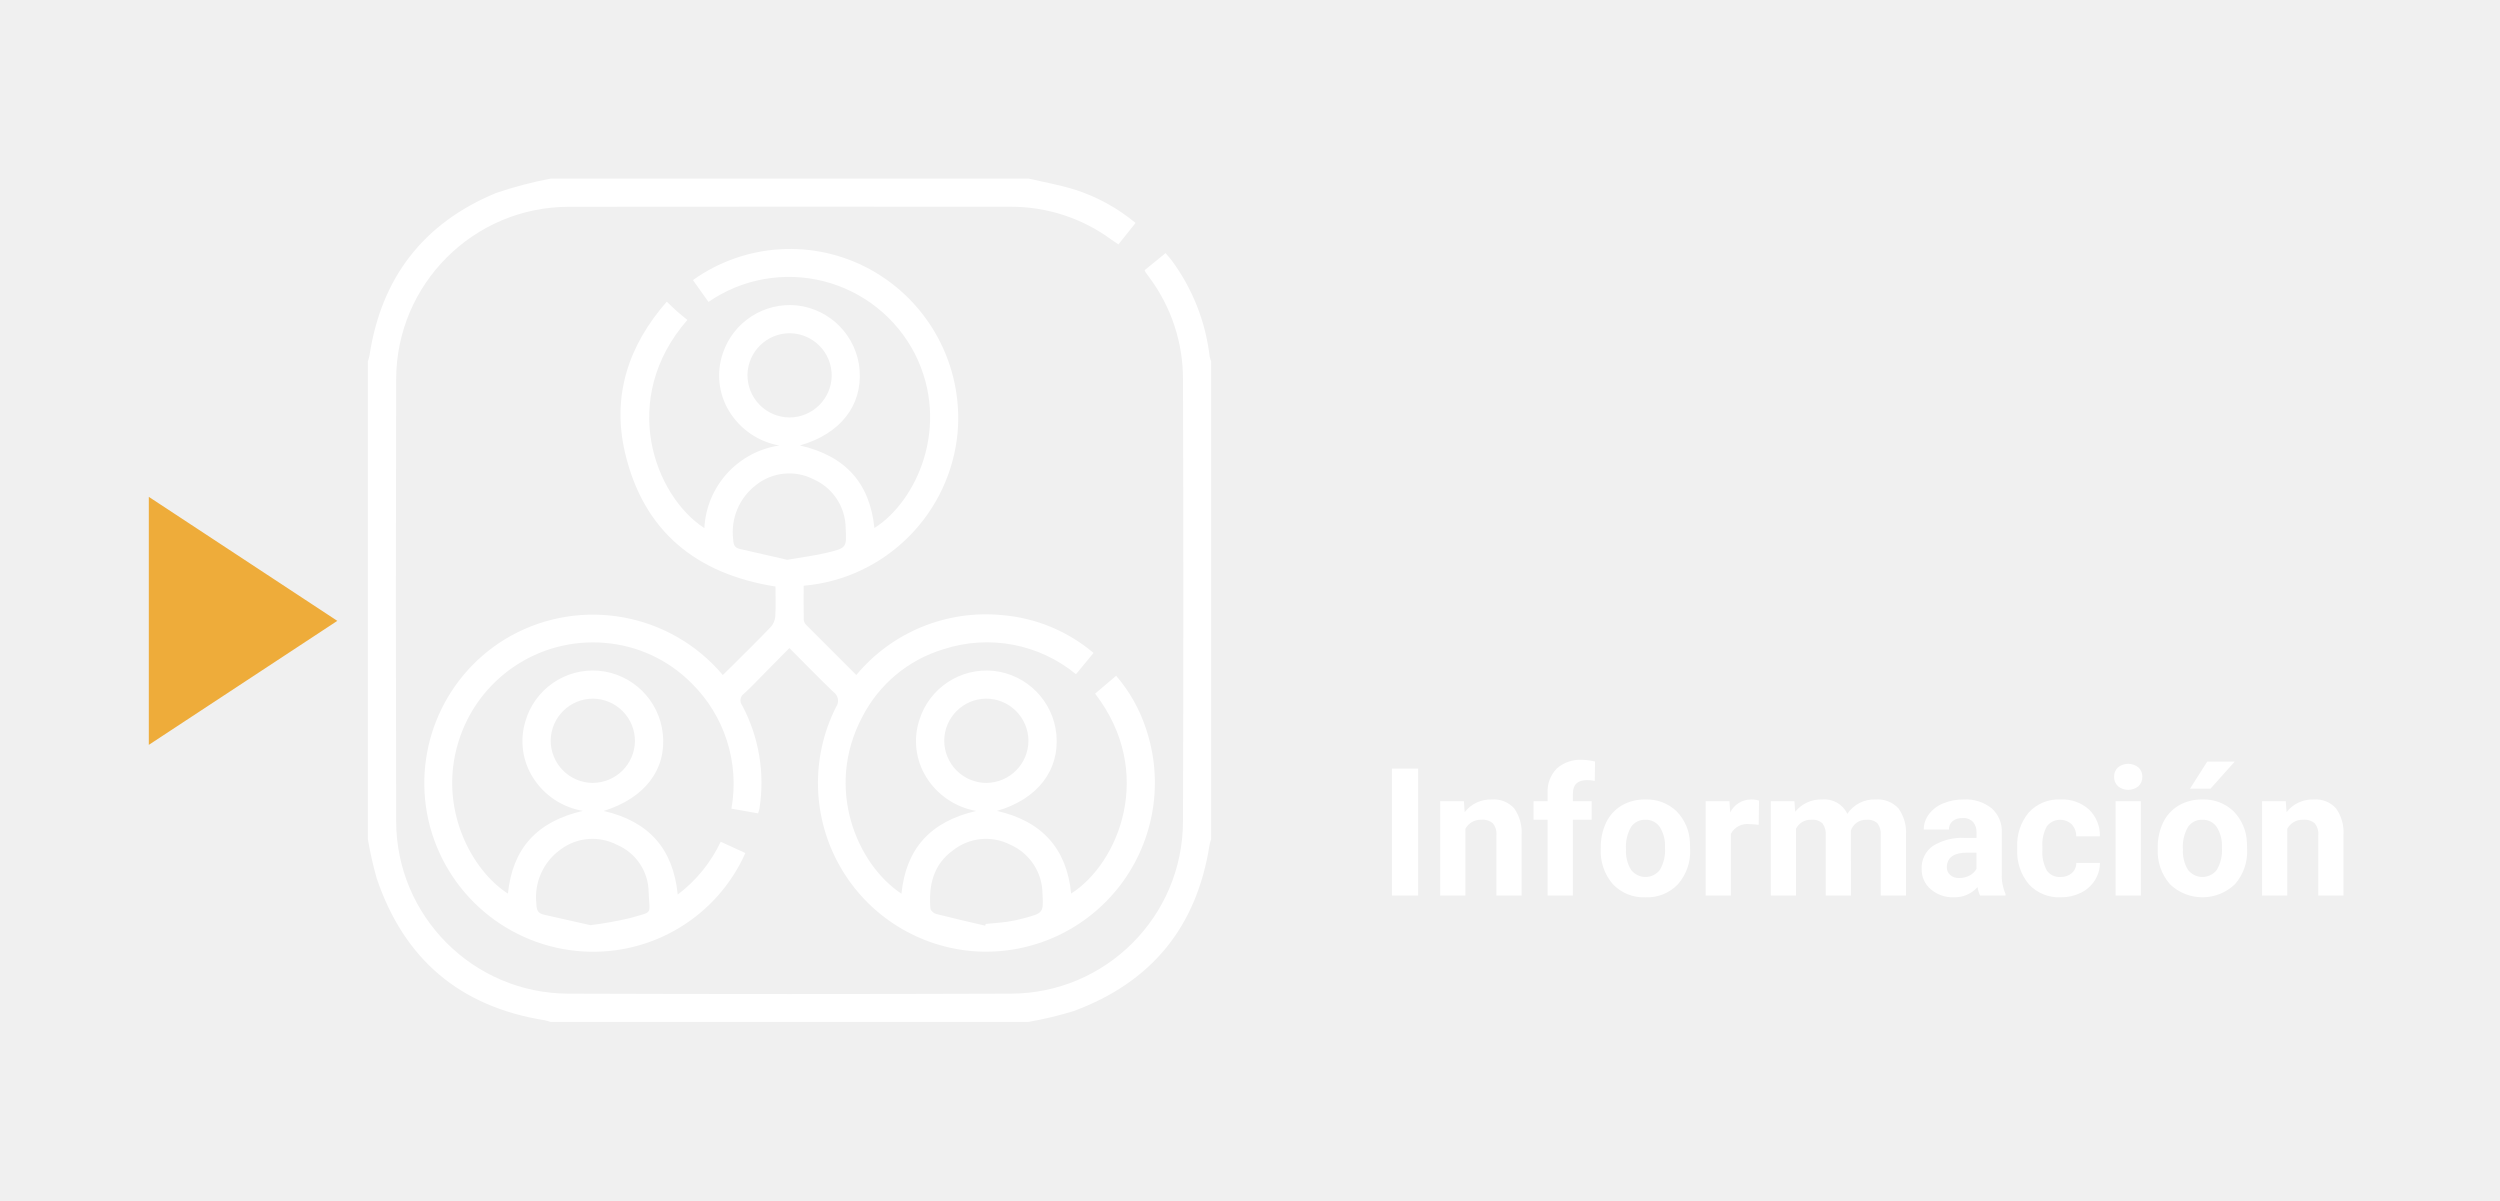
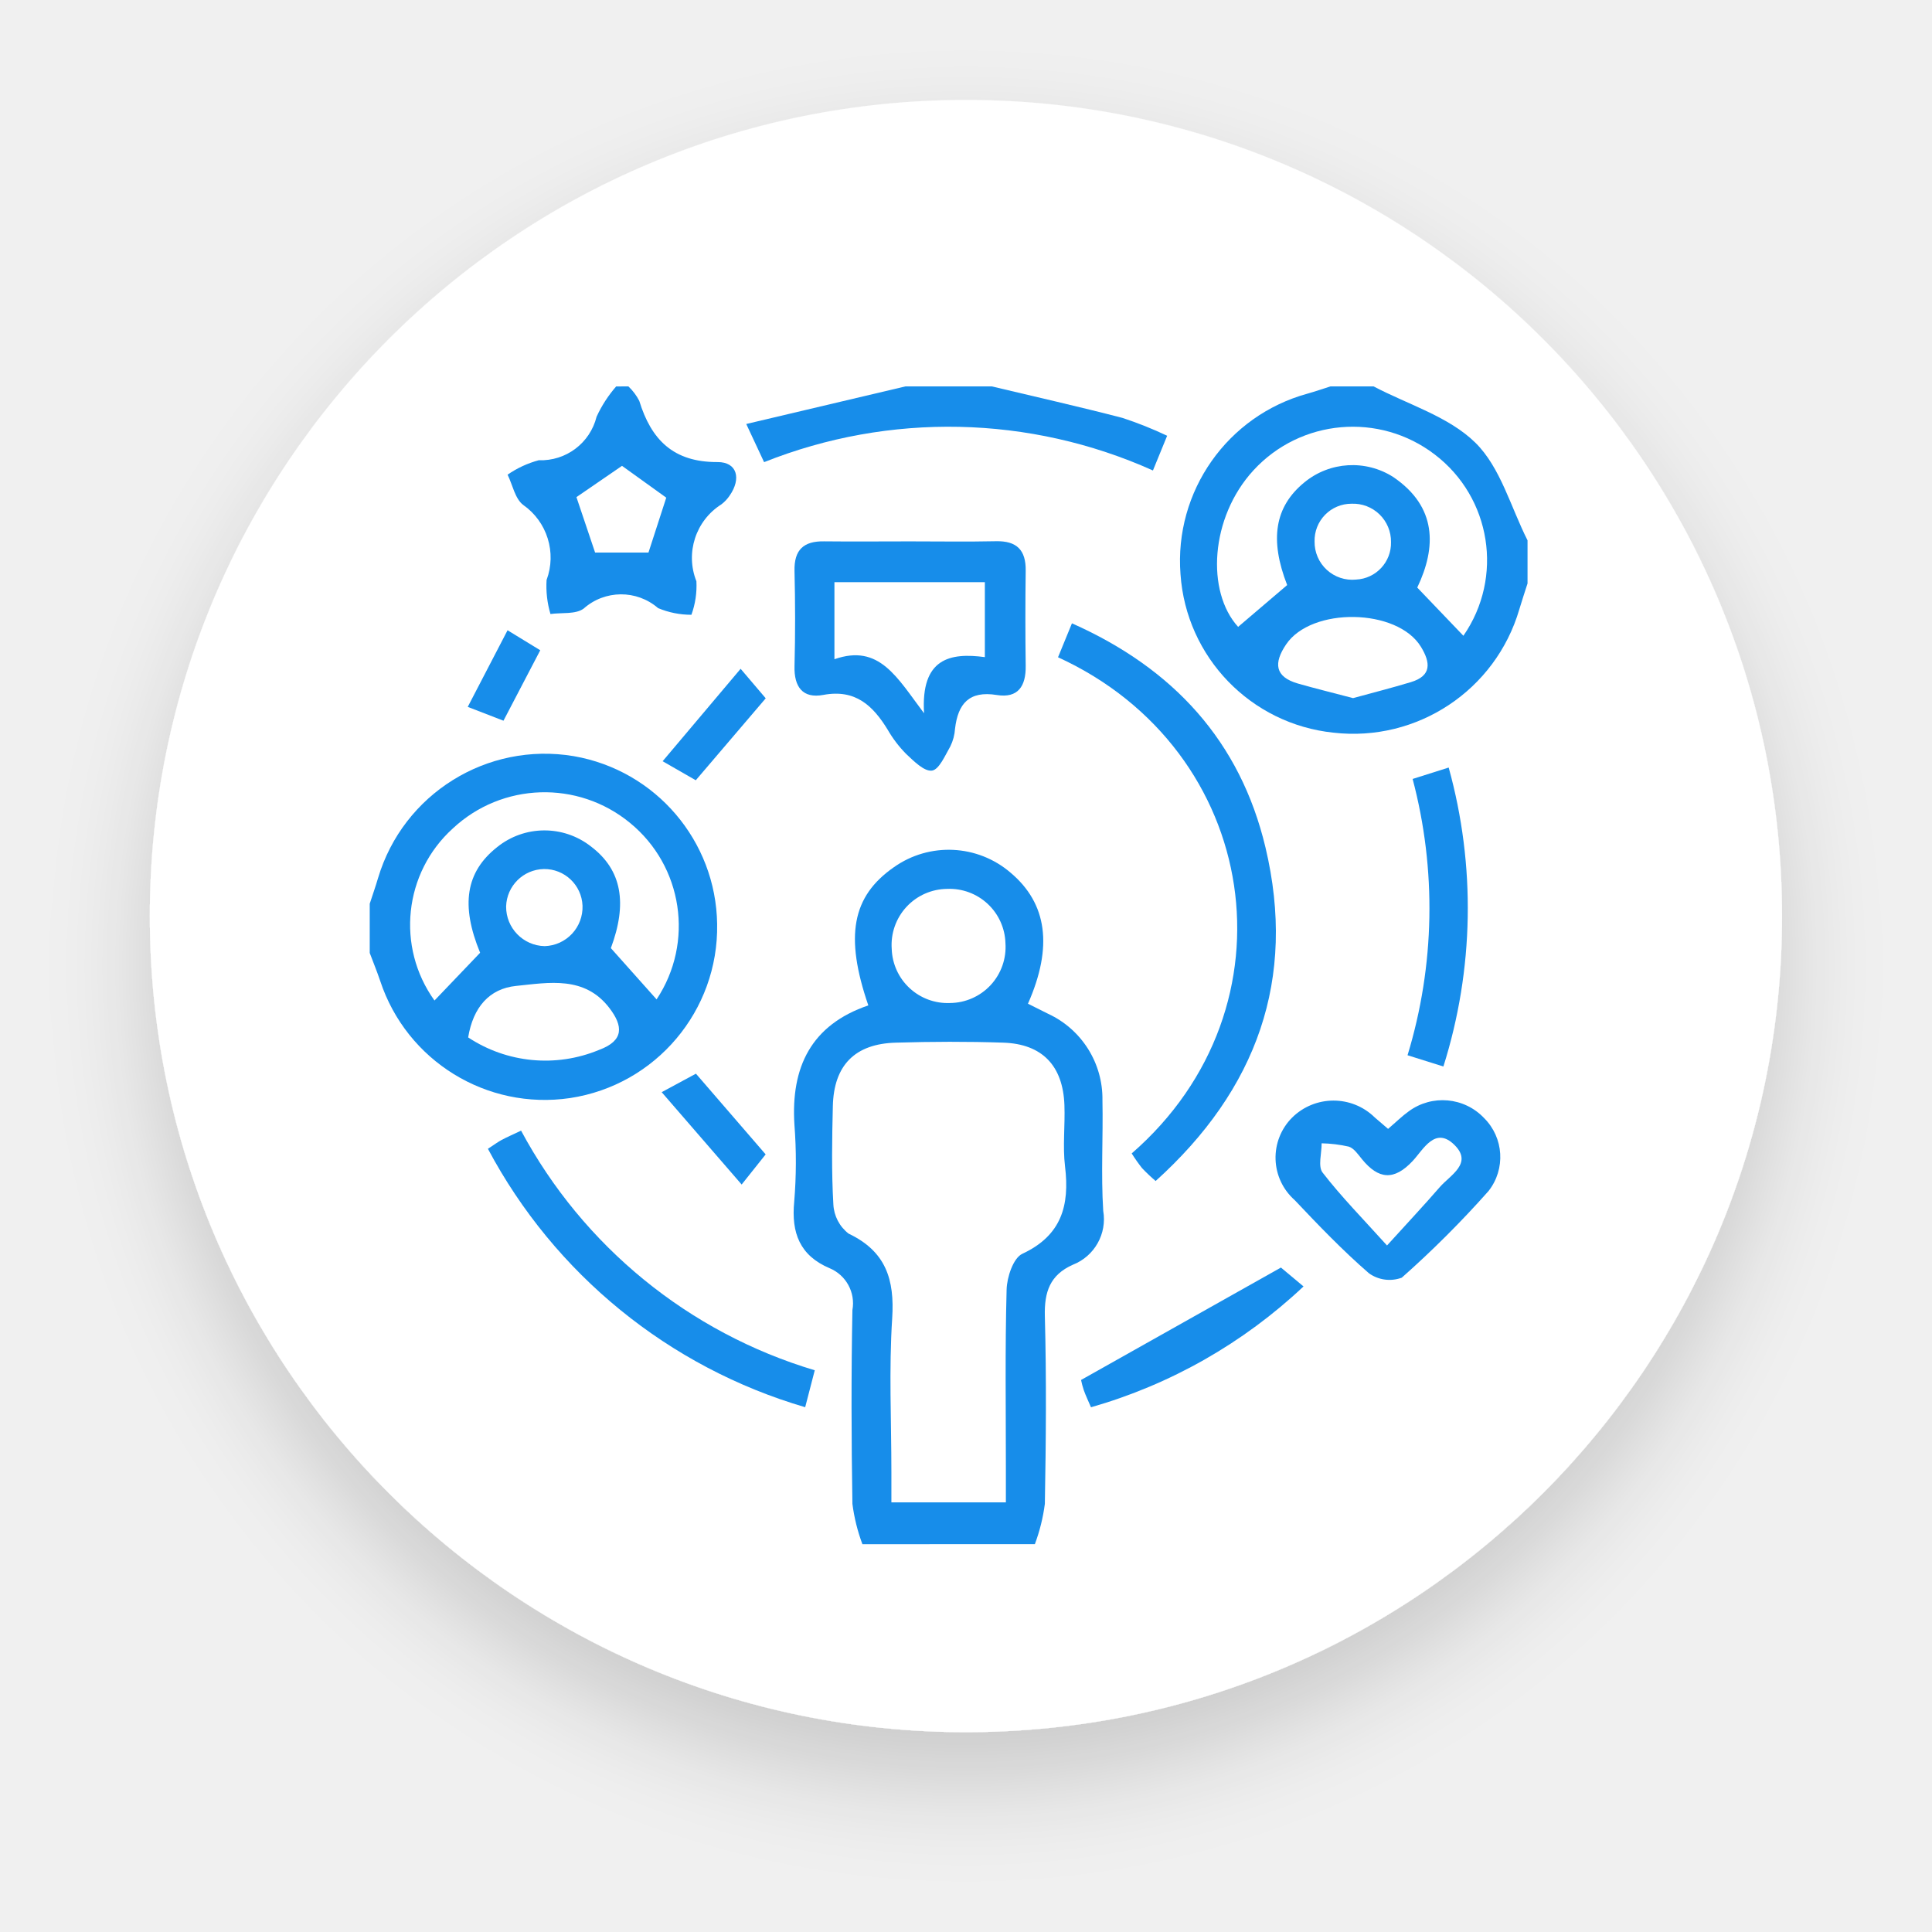
- <svg xmlns="http://www.w3.org/2000/svg" width="252" height="121" viewBox="0 0 252 121">
-   <g id="Grupo_172827" data-name="Grupo 172827" transform="translate(8877 8532)">
-     <g id="Grupo_172825" data-name="Grupo 172825" transform="translate(484 -89.816)">
-       <path id="Trazado_213439" data-name="Trazado 213439" d="M3.946,17H1.31V4.2H3.946ZM8.561,7.49l.079,1.1a3.32,3.32,0,0,1,2.733-1.274,2.759,2.759,0,0,1,2.25.888,4.142,4.142,0,0,1,.756,2.654V17h-2.54V10.9a1.654,1.654,0,0,0-.352-1.176,1.572,1.572,0,0,0-1.169-.366,1.747,1.747,0,0,0-1.608.916V17H6.17V7.49ZM17,17V9.354H15.583V7.49H17V6.682A3.283,3.283,0,0,1,17.917,4.2a3.557,3.557,0,0,1,2.571-.883,5.987,5.987,0,0,1,1.292.174l-.026,1.953a3.238,3.238,0,0,0-.773-.079q-1.433,0-1.433,1.356V7.49h1.89V9.354h-1.89V17Zm5.361-4.843A5.64,5.64,0,0,1,22.9,9.635a3.989,3.989,0,0,1,1.569-1.714,4.577,4.577,0,0,1,2.377-.606,4.33,4.33,0,0,1,3.142,1.178,4.727,4.727,0,0,1,1.358,3.2l.018.65a4.97,4.97,0,0,1-1.222,3.511,4.247,4.247,0,0,1-3.278,1.323,4.268,4.268,0,0,1-3.283-1.318,5.058,5.058,0,0,1-1.226-3.586Zm2.54.18a3.555,3.555,0,0,0,.51,2.073,1.831,1.831,0,0,0,2.9.009,3.89,3.89,0,0,0,.519-2.267,3.519,3.519,0,0,0-.519-2.06,1.686,1.686,0,0,0-1.459-.731,1.658,1.658,0,0,0-1.441.726A3.955,3.955,0,0,0,24.9,12.338ZM38.276,9.872a6.9,6.9,0,0,0-.914-.07,1.86,1.86,0,0,0-1.89.976V17h-2.54V7.49h2.4l.07,1.134a2.354,2.354,0,0,1,2.118-1.31,2.662,2.662,0,0,1,.791.114Zm3.6-2.382.079,1.063a3.342,3.342,0,0,1,2.733-1.239,2.536,2.536,0,0,1,2.522,1.45,3.265,3.265,0,0,1,2.856-1.45,2.836,2.836,0,0,1,2.3.9,4.141,4.141,0,0,1,.756,2.711V17H50.581V10.922a1.818,1.818,0,0,0-.316-1.185,1.4,1.4,0,0,0-1.116-.374,1.585,1.585,0,0,0-1.582,1.092L47.575,17h-2.54V10.93a1.8,1.8,0,0,0-.325-1.2,1.414,1.414,0,0,0-1.107-.37,1.645,1.645,0,0,0-1.564.9V17H39.5V7.49ZM60.592,17a2.821,2.821,0,0,1-.255-.853,3.073,3.073,0,0,1-2.4,1.028,3.376,3.376,0,0,1-2.316-.809,2.6,2.6,0,0,1-.918-2.039,2.687,2.687,0,0,1,1.121-2.32,5.529,5.529,0,0,1,3.239-.817h1.169v-.545a1.567,1.567,0,0,0-.338-1.055,1.331,1.331,0,0,0-1.068-.4,1.513,1.513,0,0,0-1.006.308,1.045,1.045,0,0,0-.365.844h-2.54a2.551,2.551,0,0,1,.51-1.529,3.37,3.37,0,0,1,1.441-1.1,5.253,5.253,0,0,1,2.092-.4,4.15,4.15,0,0,1,2.791.883,3.09,3.09,0,0,1,1.033,2.483V14.8a4.546,4.546,0,0,0,.378,2.048V17Zm-2.1-1.767a2.188,2.188,0,0,0,1.037-.25,1.645,1.645,0,0,0,.7-.672V12.676h-.949q-1.907,0-2.03,1.318l-.009.149a1.017,1.017,0,0,0,.334.782A1.3,1.3,0,0,0,58.491,15.233Zm10.2-.105a1.666,1.666,0,0,0,1.143-.387,1.355,1.355,0,0,0,.457-1.028h2.382a3.258,3.258,0,0,1-.527,1.771,3.48,3.48,0,0,1-1.419,1.248,4.442,4.442,0,0,1-1.991.444,4.129,4.129,0,0,1-3.217-1.3A5.13,5.13,0,0,1,64.336,12.3v-.167A5.071,5.071,0,0,1,65.5,8.624a4.08,4.08,0,0,1,3.208-1.31A4,4,0,0,1,71.574,8.33a3.594,3.594,0,0,1,1.094,2.7H70.286a1.745,1.745,0,0,0-.457-1.206,1.7,1.7,0,0,0-2.5.183,3.749,3.749,0,0,0-.453,2.1v.264a3.8,3.8,0,0,0,.448,2.113A1.549,1.549,0,0,0,68.687,15.128ZM76.8,17H74.25V7.49H76.8ZM74.1,5.029a1.251,1.251,0,0,1,.382-.94,1.648,1.648,0,0,1,2.079,0,1.244,1.244,0,0,1,.387.94,1.247,1.247,0,0,1-.391.949,1.629,1.629,0,0,1-2.065,0A1.247,1.247,0,0,1,74.1,5.029ZM78.5,12.157a5.64,5.64,0,0,1,.545-2.522,3.989,3.989,0,0,1,1.569-1.714,4.577,4.577,0,0,1,2.377-.606,4.33,4.33,0,0,1,3.142,1.178,4.727,4.727,0,0,1,1.358,3.2l.018.65a4.97,4.97,0,0,1-1.222,3.511,4.735,4.735,0,0,1-6.561,0A5.058,5.058,0,0,1,78.5,12.271Zm2.54.18a3.555,3.555,0,0,0,.51,2.073,1.831,1.831,0,0,0,2.9.009,3.89,3.89,0,0,0,.519-2.267,3.519,3.519,0,0,0-.519-2.06,1.686,1.686,0,0,0-1.459-.731,1.658,1.658,0,0,0-1.441.726A3.955,3.955,0,0,0,81.035,12.338ZM83.487,3.5h2.769L83.821,6.225H81.756Zm7.919,3.99.079,1.1a3.32,3.32,0,0,1,2.733-1.274,2.759,2.759,0,0,1,2.25.888,4.142,4.142,0,0,1,.756,2.654V17h-2.54V10.9a1.654,1.654,0,0,0-.352-1.176,1.572,1.572,0,0,0-1.169-.366,1.747,1.747,0,0,0-1.608.916V17h-2.54V7.49Z" transform="translate(-9222 -8368.912)" fill="#fff" />
-       <path id="Polígono_54" data-name="Polígono 54" d="M12.5,0,25,19H0Z" transform="translate(-9327 -8392.102) rotate(90)" fill="#eeac3a" />
-       <g id="x1DzAV.tif" transform="translate(-12565.912 -2928.184)">
-         <g id="Grupo_166686" data-name="Grupo 166686" transform="translate(3242 -5496)">
-           <path id="Trazado_210976" data-name="Trazado 210976" d="M3308.587-5496c1.542.359,3.11.633,4.619,1.1a18.349,18.349,0,0,1,6.171,3.372l-1.73,2.164c-.263-.178-.479-.317-.688-.468a17.072,17.072,0,0,0-10.165-3.328q-22.264-.017-44.527.005a17.425,17.425,0,0,0-17.423,17.4q-.056,22.263,0,44.526a17.414,17.414,0,0,0,17.337,17.39q22.307.076,44.615,0a17.4,17.4,0,0,0,17.361-17.365q.07-22.307,0-44.615a17.11,17.11,0,0,0-3.353-10.16c-.138-.191-.281-.379-.417-.571a1.521,1.521,0,0,1-.1-.213l2.115-1.724c.225.269.437.5.619.744a20.173,20.173,0,0,1,3.823,9.674,2.711,2.711,0,0,0,.153.491v48.169a4.8,4.8,0,0,0-.164.579q-1.935,12.421-13.731,16.758a38.38,38.38,0,0,1-4.522,1.081h-48.169a4.93,4.93,0,0,0-.58-.164q-12.8-2.035-16.95-14.315a37.745,37.745,0,0,1-.888-3.938v-48.169a4.884,4.884,0,0,0,.163-.584c1.187-7.842,5.433-13.346,12.743-16.38a40.434,40.434,0,0,1,5.512-1.453Z" transform="translate(-3242 5496)" fill="#fff" />
-           <path id="Trazado_210977" data-name="Trazado 210977" d="M3311.889-5436.118c4.627,1.057,7.051,3.826,7.51,8.319,4.205-2.63,7.745-10.237,4.1-17.519a14.281,14.281,0,0,0-20.825-5.268l-1.566-2.2a16.839,16.839,0,0,1,17.855-1.082,17.107,17.107,0,0,1,8.826,16.427,17.068,17.068,0,0,1-4.929,10.518,17,17,0,0,1-10.593,4.945c0,1.188-.012,2.329.012,3.469a.88.88,0,0,0,.278.516c1.642,1.652,3.294,3.294,5.017,5.013a16.98,16.98,0,0,1,14.708-6.035,16.312,16.312,0,0,1,9.205,3.812l-1.769,2.143a14.126,14.126,0,0,0-13.341-2.522,13.6,13.6,0,0,0-8.209,6.846c-3.817,7.2-.494,14.871,3.957,17.8.454-4.5,2.875-7.268,7.541-8.34a7.432,7.432,0,0,1-5.026-3.386,6.871,6.871,0,0,1-.711-5.784,7.1,7.1,0,0,1,7.5-4.949,7.133,7.133,0,0,1,6.314,6.407c.332,3.6-1.882,6.516-5.984,7.706,4.55,1.047,7.024,3.807,7.473,8.331,4.822-3.067,8.517-12.231,2.413-20.15l2.121-1.8a15.512,15.512,0,0,1,2.99,5.277,17.029,17.029,0,0,1-17.1,22.506,17.007,17.007,0,0,1-14.135-24.614,1.088,1.088,0,0,0-.266-1.55c-1.467-1.408-2.884-2.869-4.427-4.415-.917.93-1.8,1.827-2.682,2.72-.623.629-1.227,1.28-1.886,1.869a.828.828,0,0,0-.184,1.2,16.673,16.673,0,0,1,1.74,10.375,4.262,4.262,0,0,1-.144.5l-2.685-.475a14.229,14.229,0,0,0-4.038-12.663,13.881,13.881,0,0,0-8.73-4.045,14.183,14.183,0,0,0-14.761,10.01c-2.042,6.64,1.318,12.908,5,15.262.455-4.5,2.877-7.265,7.558-8.34a7.388,7.388,0,0,1-5.005-3.312,6.862,6.862,0,0,1-.8-5.693,7.087,7.087,0,0,1,7.383-5.122,7.131,7.131,0,0,1,6.474,6.342c.392,3.588-1.782,6.491-5.957,7.794,4.538,1.04,7.006,3.8,7.463,8.427a14.321,14.321,0,0,0,4.332-5.326l2.487,1.141a16.8,16.8,0,0,1-16.3,9.924,17.052,17.052,0,0,1-15.657-13.271,17.007,17.007,0,0,1,8.295-18.537,17.117,17.117,0,0,1,21.387,3.94c.288-.281.574-.557.855-.838,1.336-1.335,2.688-2.655,3.993-4.021a1.8,1.8,0,0,0,.442-1.062c.06-1,.021-2,.021-3-7.979-1.263-13.31-5.559-15.166-13.485-1.333-5.694.3-10.767,4.205-15.229.4.382.732.708,1.078,1.013.328.29.676.557,1,.825-6.955,7.99-3.308,17.732,1.712,20.987a8.878,8.878,0,0,1,7.558-8.327,7.433,7.433,0,0,1-5.06-3.457,6.9,6.9,0,0,1-.622-5.879,7.116,7.116,0,0,1,7.448-4.784,7.13,7.13,0,0,1,6.325,6.492C3318.185-5440.149,3315.988-5437.291,3311.889-5436.118Zm-1.279,11.525c1.529-.267,2.818-.421,4.07-.727,1.909-.466,1.926-.512,1.823-2.464a5.433,5.433,0,0,0-3.22-4.915,5.375,5.375,0,0,0-5.84.588,5.97,5.97,0,0,0-2.279,5.466c.022.522.143.839.662.957C3307.483-5425.31,3309.139-5424.93,3310.61-5424.592Zm-19.83,36.831a37.955,37.955,0,0,0,3.97-.711c2.447-.714,1.969-.269,1.891-2.649a5.243,5.243,0,0,0-3.188-4.741,5.37,5.37,0,0,0-5.7.481,5.914,5.914,0,0,0-2.428,5.479c.021.591.142.945.743,1.078C3287.7-5388.465,3289.328-5388.09,3290.78-5387.762Zm39.784.049.056-.174c.732-.072,1.468-.121,2.2-.224a13.855,13.855,0,0,0,1.64-.348c1.965-.528,1.992-.537,1.88-2.515a5.434,5.434,0,0,0-3.242-4.9,5.378,5.378,0,0,0-5.768.56c-2.015,1.455-2.477,3.561-2.283,5.882.017.2.339.478.566.536C3327.254-5388.475,3328.911-5388.1,3330.564-5387.713Zm-19.735-51.227a4.266,4.266,0,0,0,4.266-4.18,4.264,4.264,0,0,0-4.225-4.31,4.263,4.263,0,0,0-4.266,4.179A4.264,4.264,0,0,0,3310.83-5438.939Zm-19.824,36.835a4.266,4.266,0,0,0,4.256-4.19,4.264,4.264,0,0,0-4.236-4.3,4.262,4.262,0,0,0-4.255,4.189A4.265,4.265,0,0,0,3291.005-5402.1Zm39.721,0a4.265,4.265,0,0,0,4.2-4.243,4.263,4.263,0,0,0-4.288-4.248,4.261,4.261,0,0,0-4.2,4.241A4.264,4.264,0,0,0,3330.726-5402.1Z" transform="translate(-3268.347 5463.02)" fill="#fff" />
-         </g>
+ <svg xmlns="http://www.w3.org/2000/svg" width="116" height="116" viewBox="0 0 116 116">
+   <defs>
+     <filter id="Elipse_6170" x="0" y="0" width="116" height="116" filterUnits="userSpaceOnUse">
+       <feOffset dy="3" input="SourceAlpha" />
+       <feGaussianBlur stdDeviation="3" result="blur" />
+       <feFlood flood-opacity="0.161" />
+       <feComposite operator="in" in2="blur" />
+       <feComposite in="SourceGraphic" />
+     </filter>
+   </defs>
+   <g id="Grupo_172820" data-name="Grupo 172820" transform="translate(10536.996 8082.682)">
+     <g transform="matrix(1, 0, 0, 1, -10537, -8082.68)" filter="url(#Elipse_6170)">
+       <circle id="Elipse_6170-2" data-name="Elipse 6170" cx="49" cy="49" r="49" transform="translate(9 6)" fill="#fff" />
+     </g>
+     <g id="RuyExm.tif" transform="translate(-13430.797 -2860.483)">
+       <g id="Grupo_166685" data-name="Grupo 166685" transform="translate(2916 -5199)">
+         <path id="Trazado_210962" data-name="Trazado 210962" d="M2988.958-5082.062a10.86,10.86,0,0,1-.6-2.421c-.064-3.877-.075-7.758,0-11.635a2.283,2.283,0,0,0-1.366-2.513c-1.793-.759-2.31-2.123-2.129-3.994a28.877,28.877,0,0,0,.014-4.614c-.224-3.475,1.009-6.006,4.436-7.173-1.428-4.157-.976-6.549,1.532-8.295a5.7,5.7,0,0,1,7.017.334c2.181,1.842,2.551,4.429,1.036,7.86.4.2.81.4,1.216.608a5.622,5.622,0,0,1,3.256,5.182c.046,2.215-.093,4.438.047,6.646a2.938,2.938,0,0,1-1.827,3.238c-1.375.612-1.716,1.636-1.678,3.089.1,3.753.068,7.511,0,11.266a10.938,10.938,0,0,1-.6,2.421Zm8.614-2.512v-2.075c0-3.566-.052-7.134.044-10.7.02-.748.4-1.894.943-2.148,2.358-1.1,2.849-2.9,2.565-5.246-.147-1.212.009-2.458-.037-3.686-.087-2.359-1.33-3.666-3.664-3.746-2.15-.073-4.3-.064-6.455,0-2.459.066-3.727,1.356-3.785,3.809-.047,1.967-.083,3.939.031,5.9a2.362,2.362,0,0,0,.915,1.757c2.234,1.064,2.769,2.745,2.617,5.089-.2,3.061-.048,6.145-.048,9.22v1.827Zm-3.525-36.833a3.364,3.364,0,0,0-3.329,3.606,3.36,3.36,0,0,0,3.5,3.246,3.363,3.363,0,0,0,3.328-3.6A3.358,3.358,0,0,0,2994.047-5121.407Z" transform="translate(-2959.377 5151.578)" fill="#178dea" />
+         <path id="Trazado_210963" data-name="Trazado 210963" d="M3068.43-5187.167c-.165.517-.338,1.031-.493,1.552a10.391,10.391,0,0,1-11.159,7.406,10.269,10.269,0,0,1-9.184-9.51,10.416,10.416,0,0,1,7.623-10.845c.465-.13.921-.29,1.381-.436h2.588c2.075,1.093,4.518,1.811,6.117,3.386,1.505,1.483,2.12,3.869,3.127,5.858Zm-3.851,3.14a7.971,7.971,0,0,0-1.719-10.883,8.1,8.1,0,0,0-10.885.949c-2.607,2.837-2.849,7.287-.921,9.4l2.944-2.51c-1.058-2.719-.758-4.7,1.031-6.164a4.547,4.547,0,0,1,5.342-.321c2.62,1.782,2.6,4.2,1.438,6.635Zm-6.625,3.744c1.132-.311,2.308-.609,3.468-.959,1.268-.382,1.183-1.179.608-2.122-1.416-2.322-6.579-2.407-8.1-.137-.739,1.1-.695,1.938.722,2.345C3055.7-5180.856,3056.76-5180.6,3057.954-5180.283Zm.179-7.118a2.2,2.2,0,0,0,2.1-2.254,2.275,2.275,0,0,0-2.372-2.3,2.212,2.212,0,0,0-2.217,2.268A2.265,2.265,0,0,0,3058.133-5187.4Z" transform="translate(-2998.914 5199)" fill="#178dea" />
+         <path id="Trazado_210964" data-name="Trazado 210964" d="M2916-5130.313c.168-.514.348-1.024.5-1.542a10.454,10.454,0,0,1,11.749-7.318,10.383,10.383,0,0,1,8.61,10.081,10.388,10.388,0,0,1-8.83,10.448,10.405,10.405,0,0,1-11.4-7.032c-.191-.566-.418-1.12-.629-1.68Zm6.628,2.945c-1.179-2.862-.86-4.853,1.013-6.336a4.524,4.524,0,0,1,5.647-.042c1.864,1.414,2.188,3.42,1.19,6.1l2.745,3.077a7.985,7.985,0,0,0-1.6-10.6,8.069,8.069,0,0,0-10.635.338,7.8,7.8,0,0,0-1.1,10.33Zm-.719,5.082a8.4,8.4,0,0,0,7.855.752c1.521-.558,1.444-1.442.632-2.508-1.49-1.958-3.641-1.535-5.61-1.335C2923.177-5125.213,2922.206-5124.089,2921.91-5122.286Zm4.544-10.109a2.313,2.313,0,0,0-2.264,2.243,2.364,2.364,0,0,0,2.318,2.386,2.345,2.345,0,0,0,2.269-2.429A2.292,2.292,0,0,0,2926.454-5132.395Z" transform="translate(-2916 5161.374)" fill="#178dea" />
+         <path id="Trazado_210965" data-name="Trazado 210965" d="M2945.628-5199a3.243,3.243,0,0,1,.653.868c.715,2.331,2.044,3.689,4.7,3.676,1.175-.005,1.438.988.731,2.006a2.185,2.185,0,0,1-.5.533,3.8,3.8,0,0,0-1.5,4.618,5.117,5.117,0,0,1-.3,2.012,5.151,5.151,0,0,1-2-.4,3.389,3.389,0,0,0-4.473.031c-.486.353-1.316.229-1.99.323a5.905,5.905,0,0,1-.233-2.042,3.857,3.857,0,0,0-1.407-4.51c-.489-.372-.632-1.2-.934-1.814a6.029,6.029,0,0,1,1.871-.867,3.444,3.444,0,0,0,3.473-2.615,7.611,7.611,0,0,1,1.174-1.815Zm2.274,6.681-2.657-1.91-2.736,1.878,1.12,3.327h3.205Z" transform="translate(-2930.098 5199)" fill="#178dea" />
+         <path id="Trazado_210966" data-name="Trazado 210966" d="M2991.88-5199c2.615.624,5.24,1.215,7.842,1.891a22.9,22.9,0,0,1,2.689,1.073l-.853,2.085a29.942,29.942,0,0,0-23.347-.5l-1.071-2.291L2986.7-5199Z" transform="translate(-2954.533 5199)" fill="#178dea" />
+         <path id="Trazado_210967" data-name="Trazado 210967" d="M2991.9-5173.848c1.722,0,3.443.028,5.164-.009,1.248-.027,1.8.529,1.784,1.767q-.038,2.86,0,5.717c.018,1.212-.455,1.956-1.735,1.749-1.66-.27-2.332.52-2.508,2.025a2.8,2.8,0,0,1-.283,1.061c-.314.545-.672,1.392-1.1,1.453-.467.065-1.093-.57-1.551-1a7.108,7.108,0,0,1-1.114-1.463c-.888-1.448-1.942-2.44-3.856-2.082-1.239.233-1.767-.476-1.734-1.729.05-1.9.046-3.812,0-5.716-.029-1.264.543-1.793,1.771-1.775C2988.457-5173.831,2990.178-5173.848,2991.9-5173.848Zm-4.536,2.451v4.625c2.7-.947,3.76,1.1,5.381,3.244-.2-3.306,1.568-3.651,3.651-3.37v-4.5Z" transform="translate(-2959.463 5183.154)" fill="#178dea" />
+         <path id="Trazado_210968" data-name="Trazado 210968" d="M3027.763-5158.487l.836-2.038c6.094,2.707,10.105,7.085,11.62,13.457,1.876,7.9-.514,14.537-6.595,20.027a10.774,10.774,0,0,1-.815-.771,10.447,10.447,0,0,1-.623-.884C3042.3-5137.486,3039.93-5152.917,3027.763-5158.487Z" transform="translate(-2986.437 5174.751)" fill="#178dea" />
+         <path id="Trazado_210969" data-name="Trazado 210969" d="M3069.832-5081.368c.492-.421.842-.769,1.238-1.052a3.427,3.427,0,0,1,4.524.4,3.3,3.3,0,0,1,.267,4.386,61.062,61.062,0,0,1-5.207,5.2,2.114,2.114,0,0,1-1.973-.266c-1.573-1.365-3.025-2.877-4.459-4.394a3.4,3.4,0,0,1-.157-4.946,3.535,3.535,0,0,1,4.97-.012C3069.268-5081.857,3069.494-5081.655,3069.832-5081.368Zm-.063,7c1.271-1.4,2.238-2.432,3.164-3.5.633-.729,2.009-1.428.882-2.538-1.156-1.141-1.868.282-2.5.959-1.129,1.21-2.062,1.108-3.049-.1-.233-.283-.477-.654-.791-.755a8.081,8.081,0,0,0-1.633-.2c.006.6-.232,1.386.06,1.76C3067.026-5077.288,3068.319-5075.975,3069.769-5074.366Z" transform="translate(-3008.689 5125.948)" fill="#178dea" />
+         <path id="Trazado_210970" data-name="Trazado 210970" d="M2935.191-5077.058c.417-.273.612-.422.826-.534.323-.171.66-.317,1.165-.556a29.652,29.652,0,0,0,17.633,14.387l-.575,2.218A31.639,31.639,0,0,1,2935.191-5077.058Z" transform="translate(-2928.095 5122.835)" fill="#178dea" />
+         <path id="Trazado_210971" data-name="Trazado 210971" d="M3086.671-5119.157l-2.152-.676a30.309,30.309,0,0,0,.305-16.589l2.165-.685A31.6,31.6,0,0,1,3086.671-5119.157Z" transform="translate(-3022.207 5159.992)" fill="#178dea" />
+         <path id="Trazado_210972" data-name="Trazado 210972" d="M3031.5-5049.171l12-6.75,1.357,1.134a31.044,31.044,0,0,1-12.761,7.255c-.167-.394-.32-.707-.434-1.033A5.189,5.189,0,0,1,3031.5-5049.171Z" transform="translate(-2988.791 5108.827)" fill="#178dea" />
+         <path id="Trazado_210973" data-name="Trazado 210973" d="M2968.245-5153.145l1.507,1.772-4.2,4.921-1.99-1.143Z" transform="translate(-2945.976 5170.101)" fill="#178dea" />
+         <path id="Trazado_210974" data-name="Trazado 210974" d="M2963.4-5086.29l2.057-1.11,4.186,4.846-1.441,1.809Z" transform="translate(-2945.871 5128.666)" fill="#178dea" />
+         <path id="Trazado_210975" data-name="Trazado 210975" d="M2931.916-5154.794l2.39-4.6,1.963,1.2-2.208,4.23Z" transform="translate(-2926.031 5174.037)" fill="#178dea" />
      </g>
    </g>
-     <rect id="Rectángulo_53194" data-name="Rectángulo 53194" width="252" height="121" transform="translate(-8877 -8532)" fill="none" />
  </g>
</svg>
